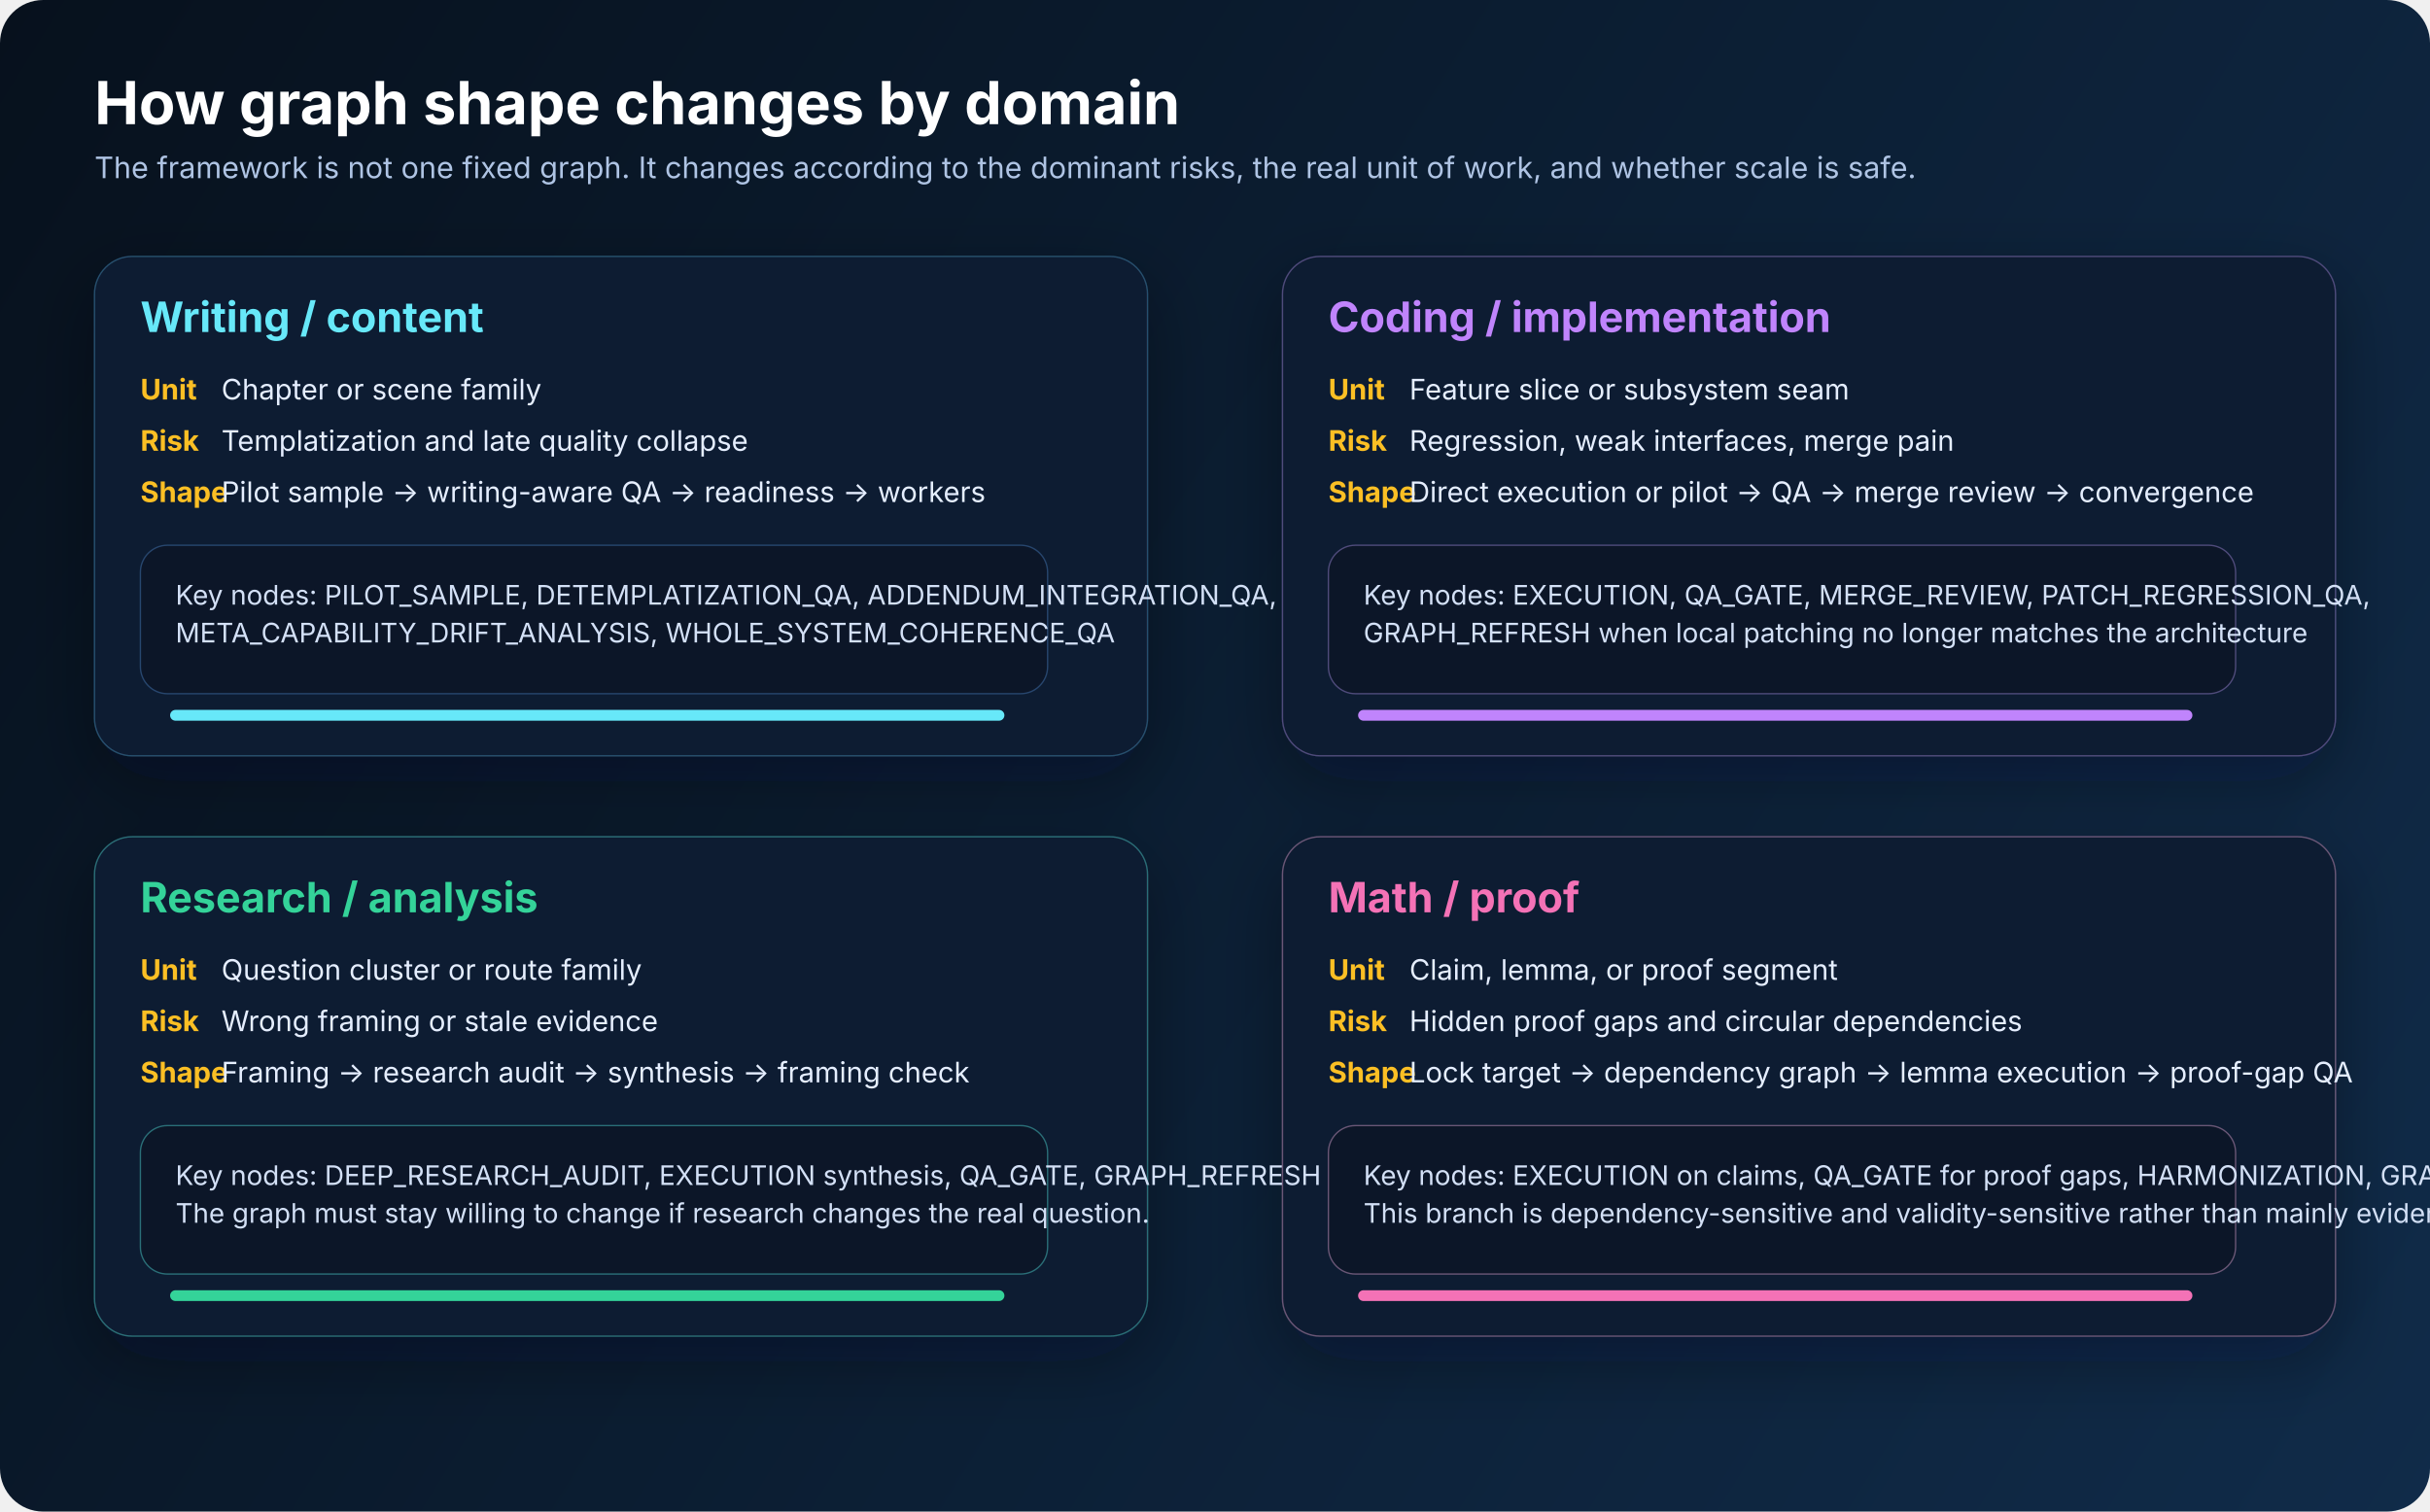
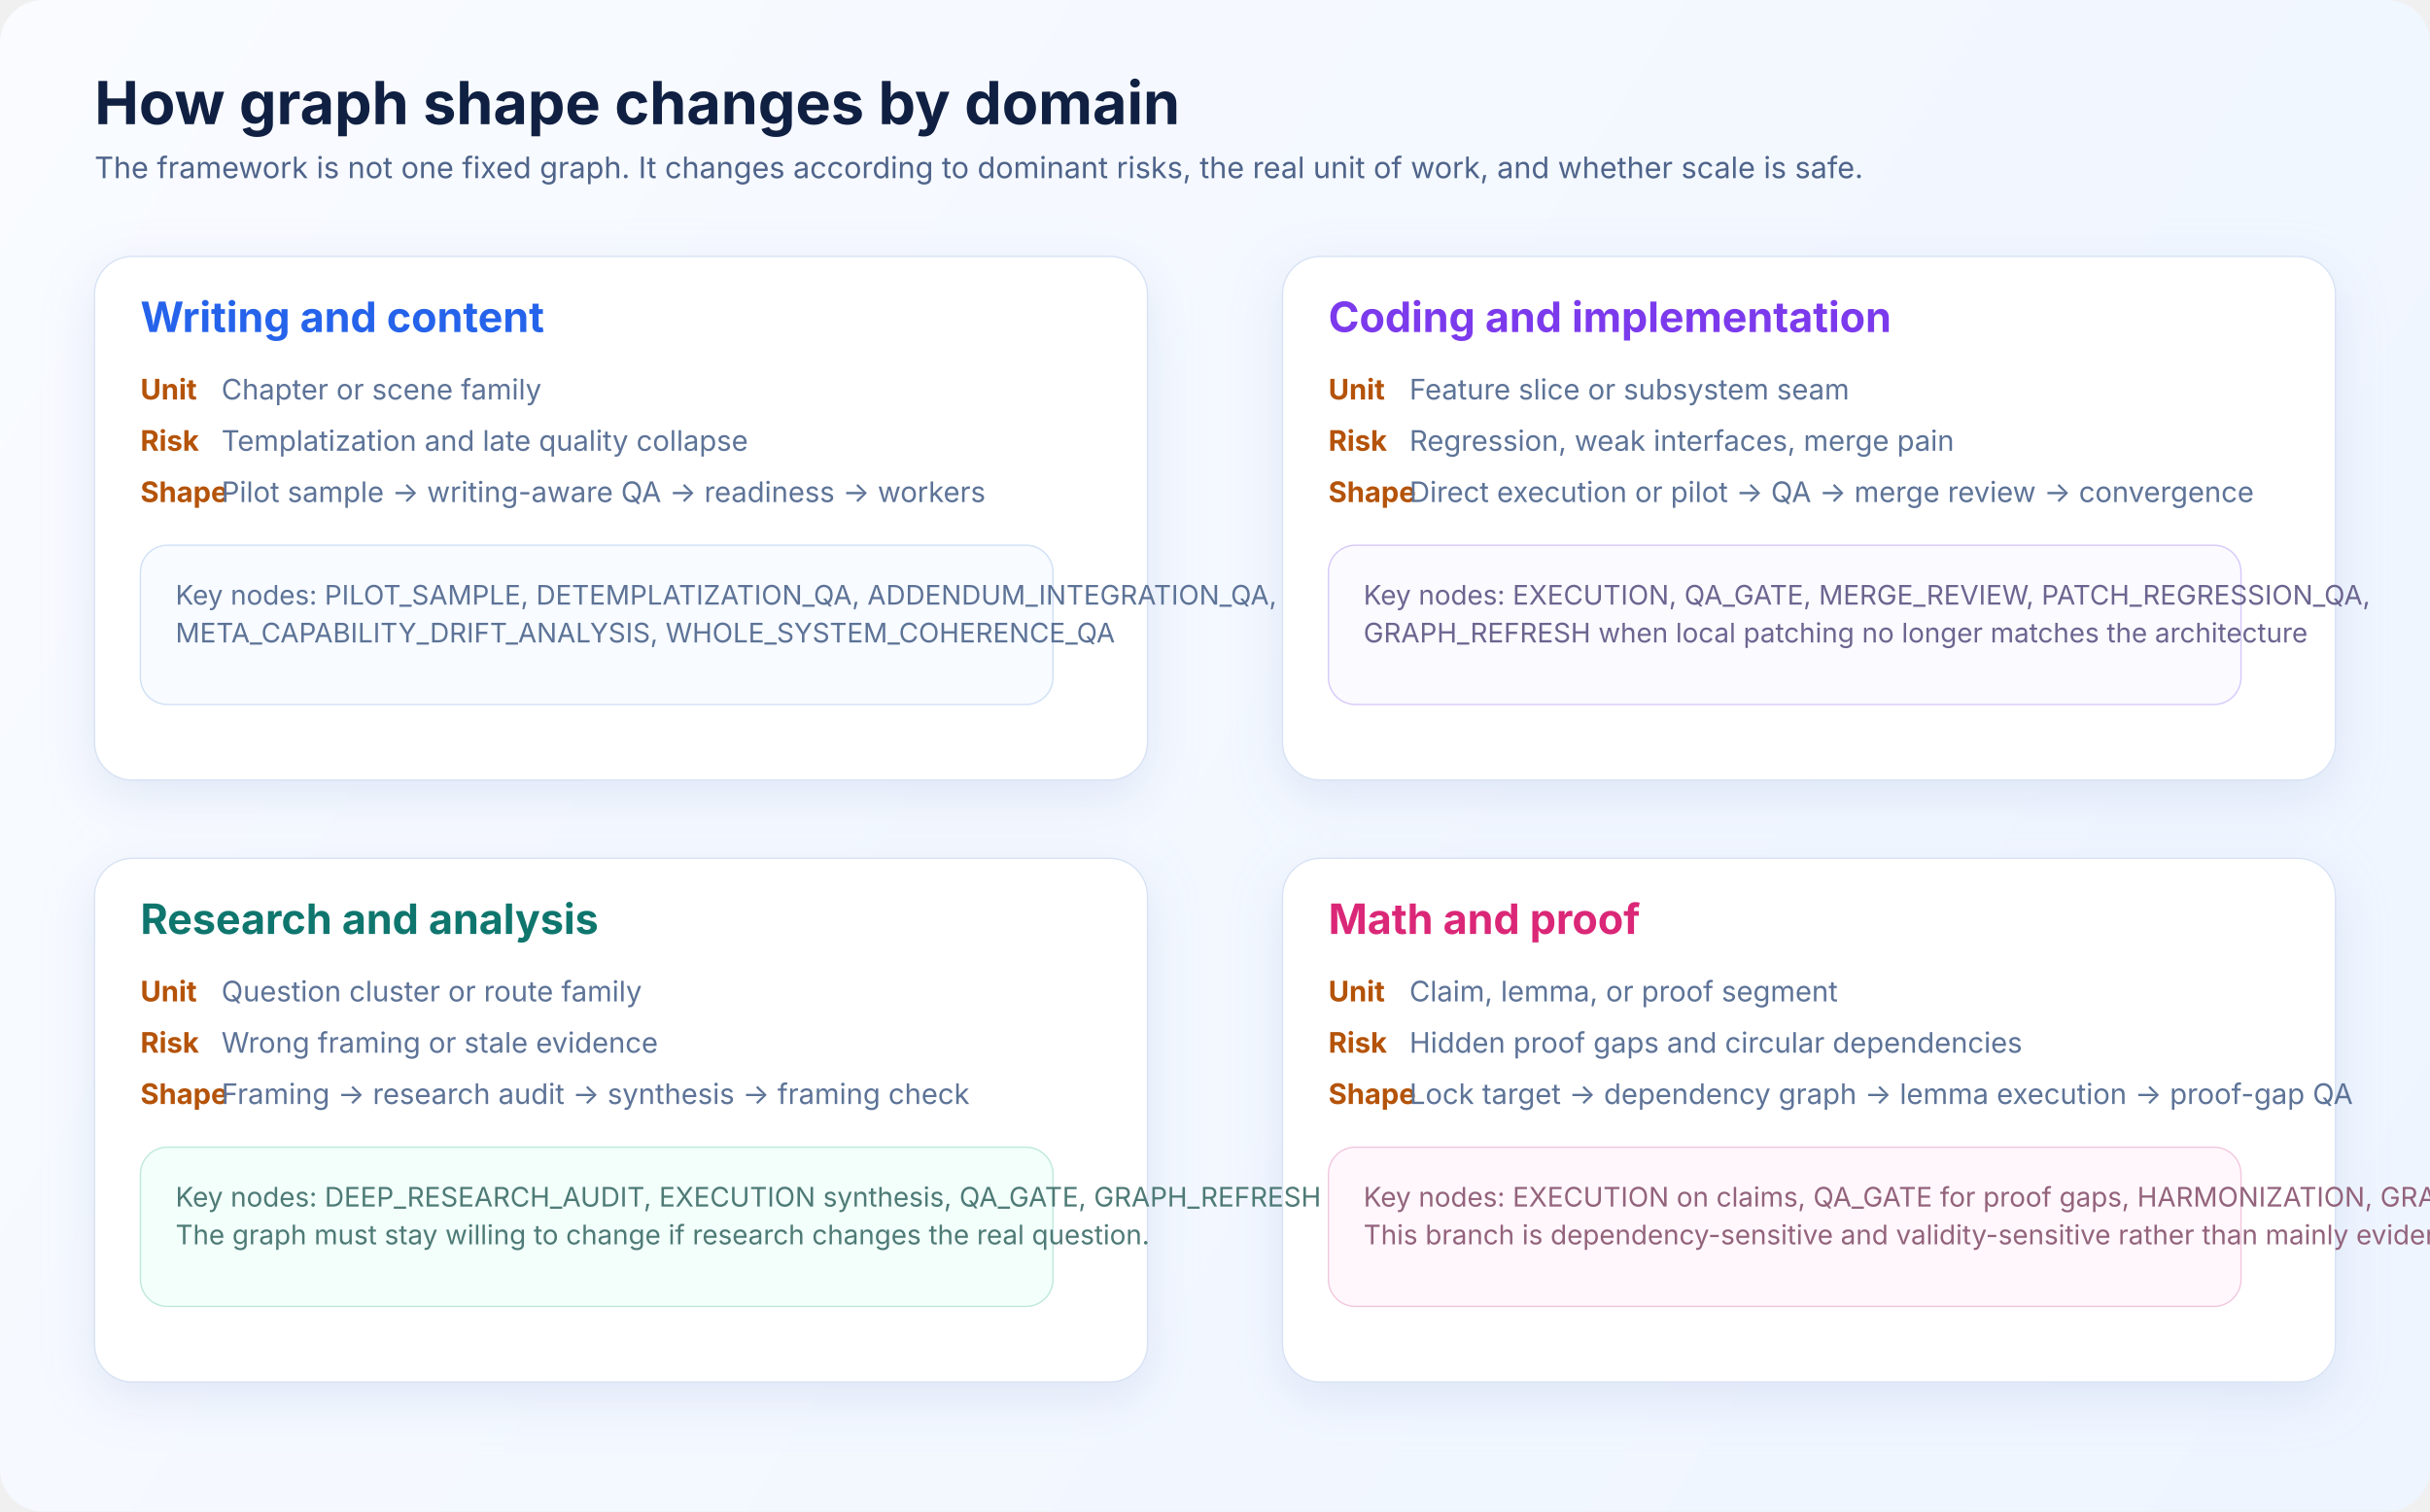
<svg xmlns="http://www.w3.org/2000/svg" width="1800" height="1120" viewBox="0 0 1800 1120" fill="none">
  <defs>
    <linearGradient id="bg" x1="0" y1="0" x2="1800" y2="1120" gradientUnits="userSpaceOnUse">
-       <stop stop-color="#07111D" />
-       <stop offset="1" stop-color="#102B49" />
+       <stop stop-color="#F9FBFF" />
+       <stop offset="1" stop-color="#EEF5FF" />
    </linearGradient>
    <filter id="shadow" x="-20%" y="-20%" width="140%" height="140%">
-       <feDropShadow dx="0" dy="18" stdDeviation="26" flood-color="#020617" flood-opacity="0.34" />
+       <feDropShadow dx="0" dy="12" stdDeviation="18" flood-color="#B7C7E6" flood-opacity="0.35" />
    </filter>
  </defs>
  <rect width="1800" height="1120" rx="32" fill="url(#bg)" />
-   <text x="70" y="92" fill="white" font-size="44" font-family="Inter, Segoe UI, Arial" font-weight="700">How graph shape changes by domain</text>
-   <text x="70" y="132" fill="#AFC4E4" font-size="22" font-family="Inter, Segoe UI, Arial">The framework is not one fixed graph. It changes according to the dominant risks, the real unit of work, and whether scale is safe.</text>
+   <text x="70" y="92" fill="#102042" font-size="44" font-family="Inter, Segoe UI, Arial" font-weight="700">How graph shape changes by domain</text>
+   <text x="70" y="132" fill="#4F648A" font-size="22" font-family="Inter, Segoe UI, Arial">The framework is not one fixed graph. It changes according to dominant risks, the real unit of work, and whether scale is safe.</text>
  <g filter="url(#shadow)">
-     <rect x="70" y="190" width="780" height="370" rx="28" fill="#0F1A30" stroke="#28506E" />
-     <rect x="950" y="190" width="780" height="370" rx="28" fill="#0F1A30" stroke="#4F4B7B" />
-     <rect x="70" y="620" width="780" height="370" rx="28" fill="#0F1A30" stroke="#2A6E77" />
-     <rect x="950" y="620" width="780" height="370" rx="28" fill="#0F1A30" stroke="#6A5776" />
+     <rect x="70" y="190" width="780" height="388" rx="28" fill="#FFFFFF" stroke="#D7E2F4" />
+     <rect x="950" y="190" width="780" height="388" rx="28" fill="#FFFFFF" stroke="#D7E2F4" />
+     <rect x="70" y="636" width="780" height="388" rx="28" fill="#FFFFFF" stroke="#D7E2F4" />
+     <rect x="950" y="636" width="780" height="388" rx="28" fill="#FFFFFF" stroke="#D7E2F4" />
  </g>
-   <text x="104" y="246" fill="#67E8F9" font-size="31" font-family="Inter, Segoe UI, Arial" font-weight="700">Writing / content</text>
-   <text x="984" y="246" fill="#C084FC" font-size="31" font-family="Inter, Segoe UI, Arial" font-weight="700">Coding / implementation</text>
-   <text x="104" y="676" fill="#34D399" font-size="31" font-family="Inter, Segoe UI, Arial" font-weight="700">Research / analysis</text>
-   <text x="984" y="676" fill="#F472B6" font-size="31" font-family="Inter, Segoe UI, Arial" font-weight="700">Math / proof</text>
-   <text x="104" y="296" fill="#FBBF24" font-size="21" font-family="Inter, Segoe UI, Arial" font-weight="700">Unit</text>
-   <text x="164" y="296" fill="#E5EEFF" font-size="21" font-family="Inter, Segoe UI, Arial">Chapter or scene family</text>
-   <text x="104" y="334" fill="#FBBF24" font-size="21" font-family="Inter, Segoe UI, Arial" font-weight="700">Risk</text>
-   <text x="164" y="334" fill="#E5EEFF" font-size="21" font-family="Inter, Segoe UI, Arial">Templatization and late quality collapse</text>
-   <text x="104" y="372" fill="#FBBF24" font-size="21" font-family="Inter, Segoe UI, Arial" font-weight="700">Shape</text>
-   <text x="164" y="372" fill="#E5EEFF" font-size="21" font-family="Inter, Segoe UI, Arial">Pilot sample → writing-aware QA → readiness → workers</text>
-   <rect x="104" y="404" width="672" height="110" rx="20" fill="#0C1628" stroke="#27466E" />
-   <text x="130" y="448" fill="#D3E0F6" font-size="20" font-family="Inter, Segoe UI, Arial">Key nodes: PILOT_SAMPLE, DETEMPLATIZATION_QA, ADDENDUM_INTEGRATION_QA,</text>
-   <text x="130" y="476" fill="#D3E0F6" font-size="20" font-family="Inter, Segoe UI, Arial">META_CAPABILITY_DRIFT_ANALYSIS, WHOLE_SYSTEM_COHERENCE_QA</text>
-   <path d="M130 530H740" stroke="#67E8F9" stroke-width="8" stroke-linecap="round" />
-   <text x="984" y="296" fill="#FBBF24" font-size="21" font-family="Inter, Segoe UI, Arial" font-weight="700">Unit</text>
-   <text x="1044" y="296" fill="#E5EEFF" font-size="21" font-family="Inter, Segoe UI, Arial">Feature slice or subsystem seam</text>
-   <text x="984" y="334" fill="#FBBF24" font-size="21" font-family="Inter, Segoe UI, Arial" font-weight="700">Risk</text>
-   <text x="1044" y="334" fill="#E5EEFF" font-size="21" font-family="Inter, Segoe UI, Arial">Regression, weak interfaces, merge pain</text>
-   <text x="984" y="372" fill="#FBBF24" font-size="21" font-family="Inter, Segoe UI, Arial" font-weight="700">Shape</text>
-   <text x="1044" y="372" fill="#E5EEFF" font-size="21" font-family="Inter, Segoe UI, Arial">Direct execution or pilot → QA → merge review → convergence</text>
-   <rect x="984" y="404" width="672" height="110" rx="20" fill="#0C1628" stroke="#4F4B7B" />
-   <text x="1010" y="448" fill="#D3E0F6" font-size="20" font-family="Inter, Segoe UI, Arial">Key nodes: EXECUTION, QA_GATE, MERGE_REVIEW, PATCH_REGRESSION_QA,</text>
-   <text x="1010" y="476" fill="#D3E0F6" font-size="20" font-family="Inter, Segoe UI, Arial">GRAPH_REFRESH when local patching no longer matches the architecture</text>
-   <path d="M1010 530H1620" stroke="#C084FC" stroke-width="8" stroke-linecap="round" />
-   <text x="104" y="726" fill="#FBBF24" font-size="21" font-family="Inter, Segoe UI, Arial" font-weight="700">Unit</text>
-   <text x="164" y="726" fill="#E5EEFF" font-size="21" font-family="Inter, Segoe UI, Arial">Question cluster or route family</text>
-   <text x="104" y="764" fill="#FBBF24" font-size="21" font-family="Inter, Segoe UI, Arial" font-weight="700">Risk</text>
-   <text x="164" y="764" fill="#E5EEFF" font-size="21" font-family="Inter, Segoe UI, Arial">Wrong framing or stale evidence</text>
-   <text x="104" y="802" fill="#FBBF24" font-size="21" font-family="Inter, Segoe UI, Arial" font-weight="700">Shape</text>
-   <text x="164" y="802" fill="#E5EEFF" font-size="21" font-family="Inter, Segoe UI, Arial">Framing → research audit → synthesis → framing check</text>
-   <rect x="104" y="834" width="672" height="110" rx="20" fill="#0C1628" stroke="#2A6F78" />
-   <text x="130" y="878" fill="#D3E0F6" font-size="20" font-family="Inter, Segoe UI, Arial">Key nodes: DEEP_RESEARCH_AUDIT, EXECUTION synthesis, QA_GATE, GRAPH_REFRESH</text>
-   <text x="130" y="906" fill="#D3E0F6" font-size="20" font-family="Inter, Segoe UI, Arial">The graph must stay willing to change if research changes the real question.</text>
-   <path d="M130 960H740" stroke="#34D399" stroke-width="8" stroke-linecap="round" />
-   <text x="984" y="726" fill="#FBBF24" font-size="21" font-family="Inter, Segoe UI, Arial" font-weight="700">Unit</text>
-   <text x="1044" y="726" fill="#E5EEFF" font-size="21" font-family="Inter, Segoe UI, Arial">Claim, lemma, or proof segment</text>
-   <text x="984" y="764" fill="#FBBF24" font-size="21" font-family="Inter, Segoe UI, Arial" font-weight="700">Risk</text>
-   <text x="1044" y="764" fill="#E5EEFF" font-size="21" font-family="Inter, Segoe UI, Arial">Hidden proof gaps and circular dependencies</text>
-   <text x="984" y="802" fill="#FBBF24" font-size="21" font-family="Inter, Segoe UI, Arial" font-weight="700">Shape</text>
-   <text x="1044" y="802" fill="#E5EEFF" font-size="21" font-family="Inter, Segoe UI, Arial">Lock target → dependency graph → lemma execution → proof-gap QA</text>
-   <rect x="984" y="834" width="672" height="110" rx="20" fill="#0C1628" stroke="#6A5776" />
-   <text x="1010" y="878" fill="#D3E0F6" font-size="20" font-family="Inter, Segoe UI, Arial">Key nodes: EXECUTION on claims, QA_GATE for proof gaps, HARMONIZATION, GRAPH_REFRESH</text>
-   <text x="1010" y="906" fill="#D3E0F6" font-size="20" font-family="Inter, Segoe UI, Arial">This branch is dependency-sensitive and validity-sensitive rather than mainly evidence-sensitive.</text>
-   <path d="M1010 960H1620" stroke="#F472B6" stroke-width="8" stroke-linecap="round" />
+   <text x="104" y="246" fill="#2563EB" font-size="31" font-family="Inter, Segoe UI, Arial" font-weight="700">Writing and content</text>
+   <text x="984" y="246" fill="#7C3AED" font-size="31" font-family="Inter, Segoe UI, Arial" font-weight="700">Coding and implementation</text>
+   <text x="104" y="692" fill="#0F766E" font-size="31" font-family="Inter, Segoe UI, Arial" font-weight="700">Research and analysis</text>
+   <text x="984" y="692" fill="#DB2777" font-size="31" font-family="Inter, Segoe UI, Arial" font-weight="700">Math and proof</text>
+   <text x="104" y="296" fill="#B45309" font-size="21" font-family="Inter, Segoe UI, Arial" font-weight="700">Unit</text>
+   <text x="164" y="296" fill="#5D7397" font-size="21" font-family="Inter, Segoe UI, Arial">Chapter or scene family</text>
+   <text x="104" y="334" fill="#B45309" font-size="21" font-family="Inter, Segoe UI, Arial" font-weight="700">Risk</text>
+   <text x="164" y="334" fill="#5D7397" font-size="21" font-family="Inter, Segoe UI, Arial">Templatization and late quality collapse</text>
+   <text x="104" y="372" fill="#B45309" font-size="21" font-family="Inter, Segoe UI, Arial" font-weight="700">Shape</text>
+   <text x="164" y="372" fill="#5D7397" font-size="21" font-family="Inter, Segoe UI, Arial">Pilot sample → writing-aware QA → readiness → workers</text>
+   <rect x="104" y="404" width="676" height="118" rx="20" fill="#F8FBFF" stroke="#CFE0F6" />
+   <text x="130" y="448" fill="#5D7397" font-size="20" font-family="Inter, Segoe UI, Arial">Key nodes: PILOT_SAMPLE, DETEMPLATIZATION_QA, ADDENDUM_INTEGRATION_QA,</text>
+   <text x="130" y="476" fill="#5D7397" font-size="20" font-family="Inter, Segoe UI, Arial">META_CAPABILITY_DRIFT_ANALYSIS, WHOLE_SYSTEM_COHERENCE_QA</text>
+   <text x="984" y="296" fill="#B45309" font-size="21" font-family="Inter, Segoe UI, Arial" font-weight="700">Unit</text>
+   <text x="1044" y="296" fill="#5D7397" font-size="21" font-family="Inter, Segoe UI, Arial">Feature slice or subsystem seam</text>
+   <text x="984" y="334" fill="#B45309" font-size="21" font-family="Inter, Segoe UI, Arial" font-weight="700">Risk</text>
+   <text x="1044" y="334" fill="#5D7397" font-size="21" font-family="Inter, Segoe UI, Arial">Regression, weak interfaces, merge pain</text>
+   <text x="984" y="372" fill="#B45309" font-size="21" font-family="Inter, Segoe UI, Arial" font-weight="700">Shape</text>
+   <text x="1044" y="372" fill="#5D7397" font-size="21" font-family="Inter, Segoe UI, Arial">Direct execution or pilot → QA → merge review → convergence</text>
+   <rect x="984" y="404" width="676" height="118" rx="20" fill="#FBFAFF" stroke="#D5C8FA" />
+   <text x="1010" y="448" fill="#6C6590" font-size="20" font-family="Inter, Segoe UI, Arial">Key nodes: EXECUTION, QA_GATE, MERGE_REVIEW, PATCH_REGRESSION_QA,</text>
+   <text x="1010" y="476" fill="#6C6590" font-size="20" font-family="Inter, Segoe UI, Arial">GRAPH_REFRESH when local patching no longer matches the architecture</text>
+   <text x="104" y="742" fill="#B45309" font-size="21" font-family="Inter, Segoe UI, Arial" font-weight="700">Unit</text>
+   <text x="164" y="742" fill="#5D7397" font-size="21" font-family="Inter, Segoe UI, Arial">Question cluster or route family</text>
+   <text x="104" y="780" fill="#B45309" font-size="21" font-family="Inter, Segoe UI, Arial" font-weight="700">Risk</text>
+   <text x="164" y="780" fill="#5D7397" font-size="21" font-family="Inter, Segoe UI, Arial">Wrong framing or stale evidence</text>
+   <text x="104" y="818" fill="#B45309" font-size="21" font-family="Inter, Segoe UI, Arial" font-weight="700">Shape</text>
+   <text x="164" y="818" fill="#5D7397" font-size="21" font-family="Inter, Segoe UI, Arial">Framing → research audit → synthesis → framing check</text>
+   <rect x="104" y="850" width="676" height="118" rx="20" fill="#F2FFFA" stroke="#BDE8DB" />
+   <text x="130" y="894" fill="#4E7A76" font-size="20" font-family="Inter, Segoe UI, Arial">Key nodes: DEEP_RESEARCH_AUDIT, EXECUTION synthesis, QA_GATE, GRAPH_REFRESH</text>
+   <text x="130" y="922" fill="#4E7A76" font-size="20" font-family="Inter, Segoe UI, Arial">The graph must stay willing to change if research changes the real question.</text>
+   <text x="984" y="742" fill="#B45309" font-size="21" font-family="Inter, Segoe UI, Arial" font-weight="700">Unit</text>
+   <text x="1044" y="742" fill="#5D7397" font-size="21" font-family="Inter, Segoe UI, Arial">Claim, lemma, or proof segment</text>
+   <text x="984" y="780" fill="#B45309" font-size="21" font-family="Inter, Segoe UI, Arial" font-weight="700">Risk</text>
+   <text x="1044" y="780" fill="#5D7397" font-size="21" font-family="Inter, Segoe UI, Arial">Hidden proof gaps and circular dependencies</text>
+   <text x="984" y="818" fill="#B45309" font-size="21" font-family="Inter, Segoe UI, Arial" font-weight="700">Shape</text>
+   <text x="1044" y="818" fill="#5D7397" font-size="21" font-family="Inter, Segoe UI, Arial">Lock target → dependency graph → lemma execution → proof-gap QA</text>
+   <rect x="984" y="850" width="676" height="118" rx="20" fill="#FFF7FB" stroke="#F1C6DD" />
+   <text x="1010" y="894" fill="#93637C" font-size="20" font-family="Inter, Segoe UI, Arial">Key nodes: EXECUTION on claims, QA_GATE for proof gaps, HARMONIZATION, GRAPH_REFRESH</text>
+   <text x="1010" y="922" fill="#93637C" font-size="20" font-family="Inter, Segoe UI, Arial">This branch is dependency-sensitive and validity-sensitive rather than mainly evidence-sensitive.</text>
</svg>
